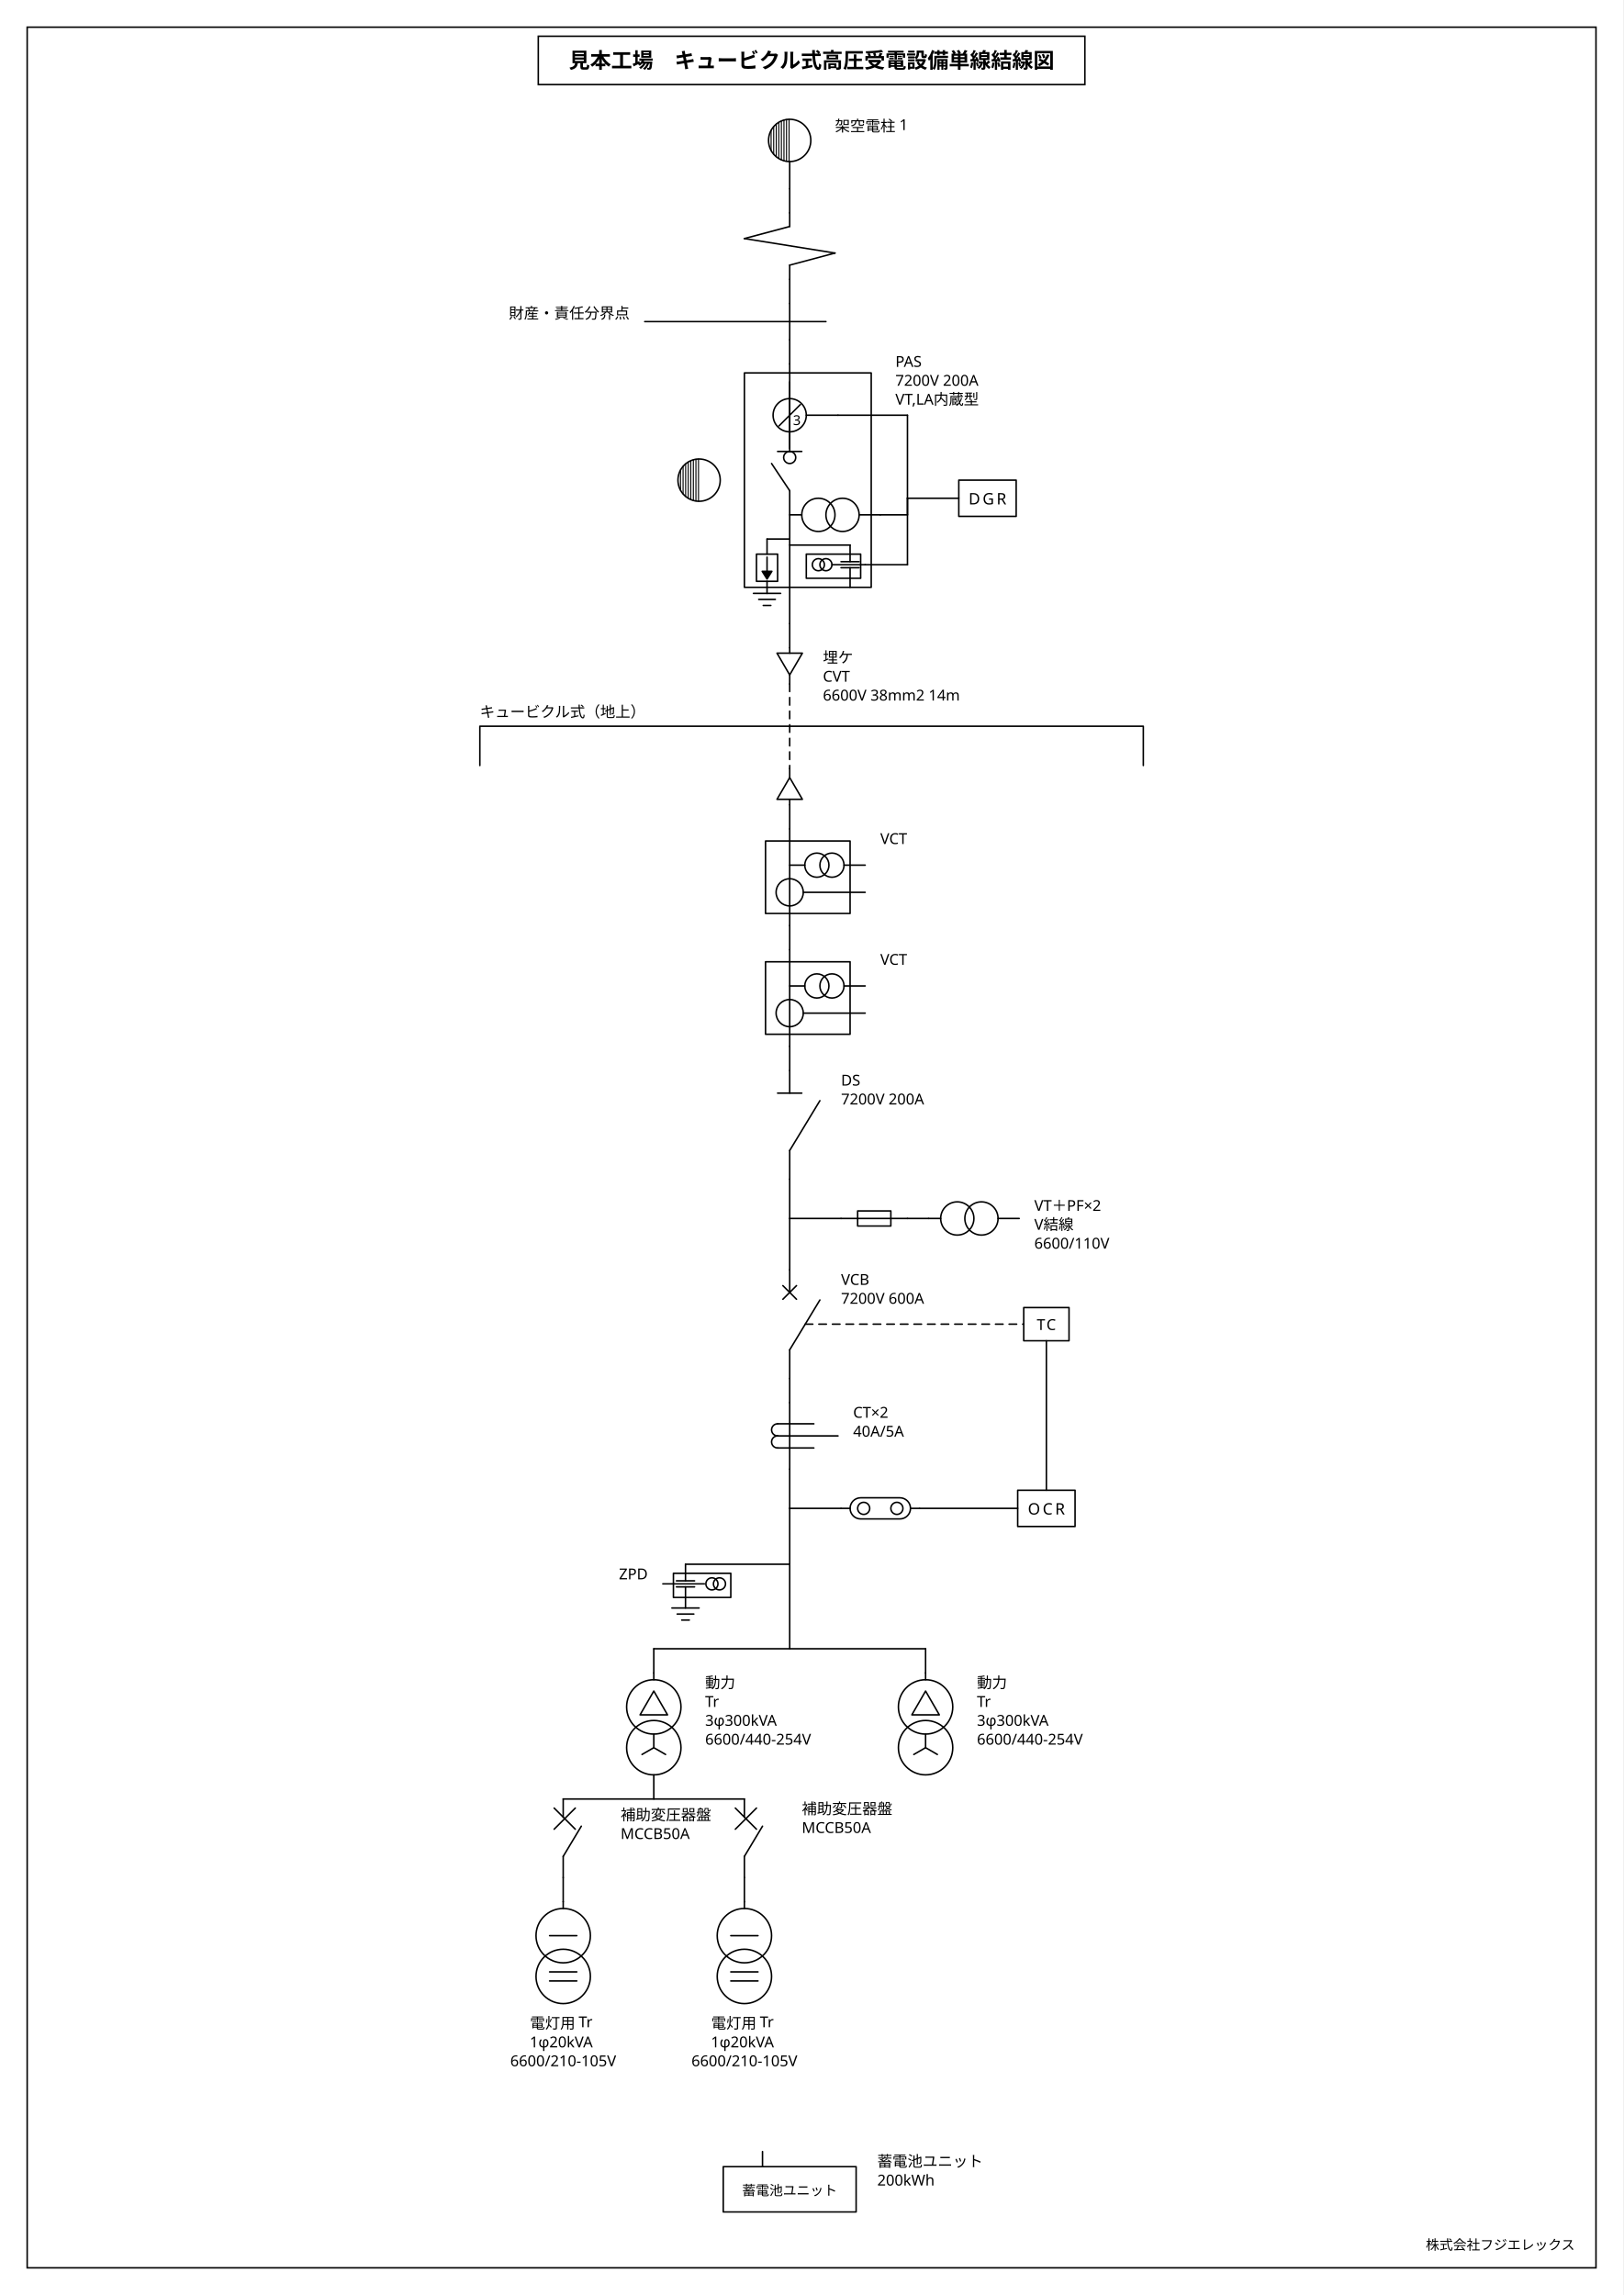
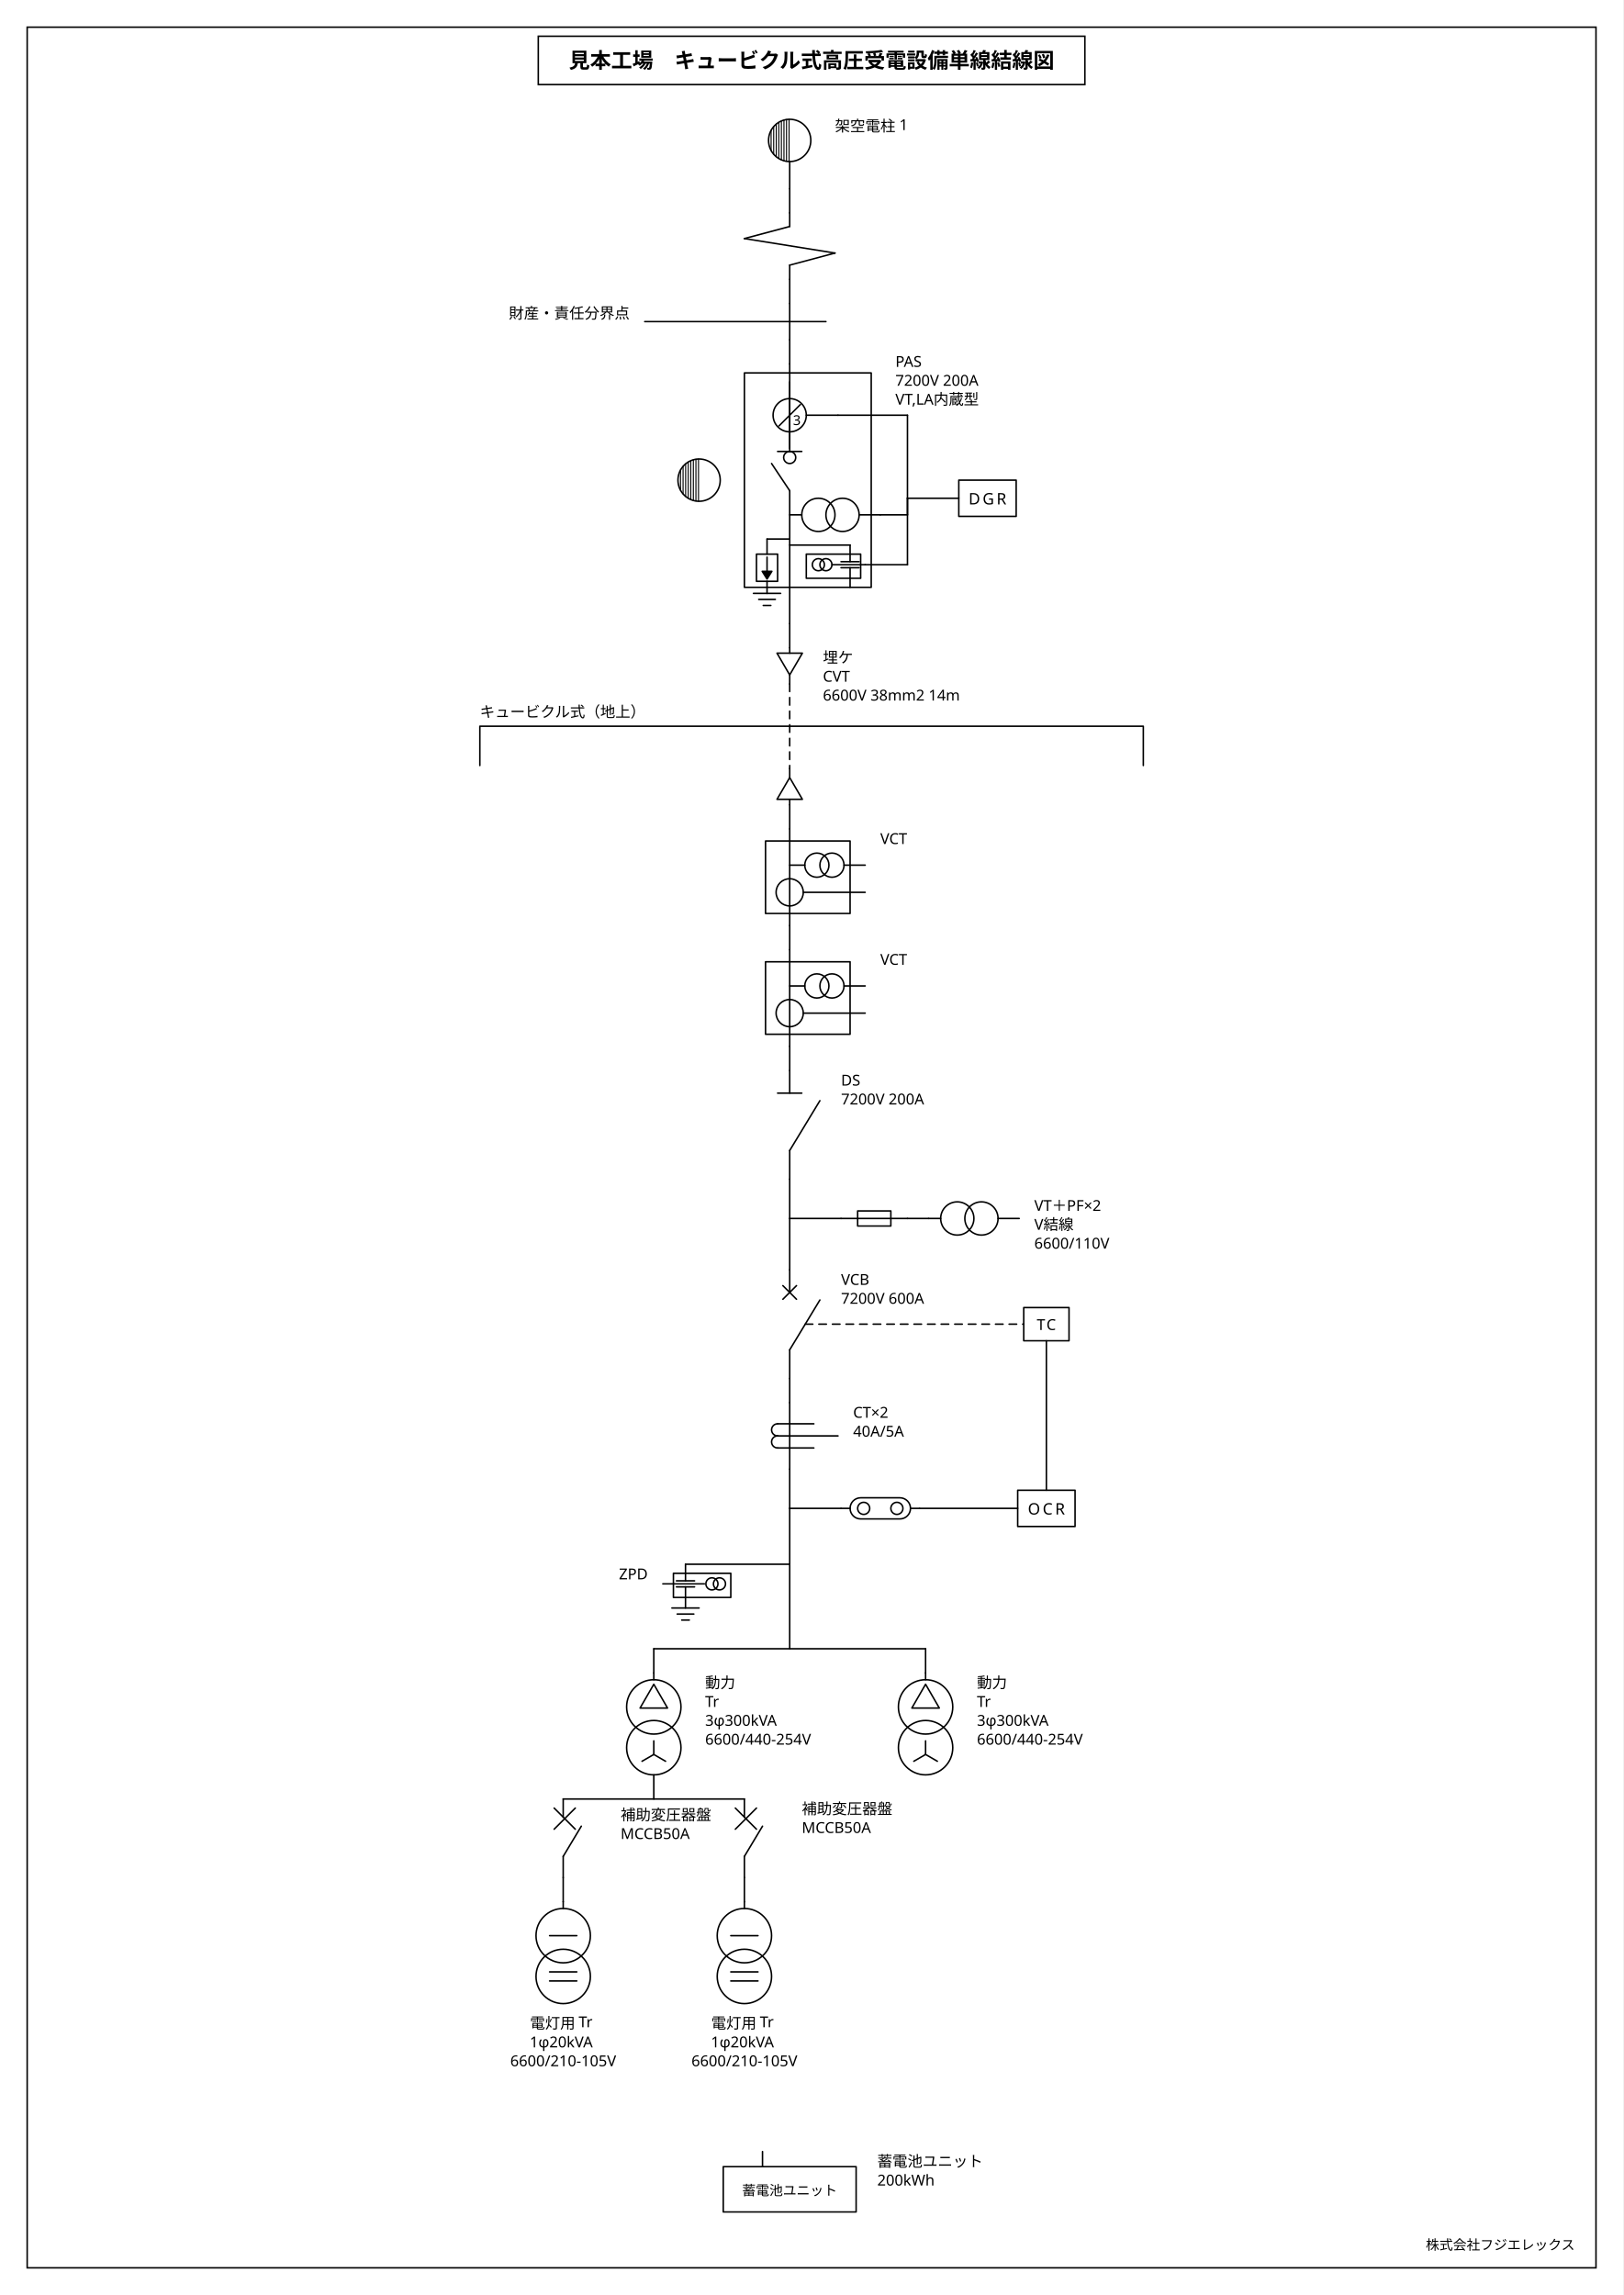
<svg xmlns="http://www.w3.org/2000/svg" viewBox="0 0 1075 1520" width="1075" height="1520">
  <rect x="0" y="0" width="1075" height="1520" fill="#fff" />
  <g stroke="#000" fill="none">
    <rect x="18" y="18" width="1039" height="1484" stroke-width="1" />
    <rect x="356.5" y="24" width="362" height="32" stroke-width="1" />
  </g>
  <text x="537.5" y="45" font-size="14" font-weight="700" text-anchor="middle" font-family="IPAGothic, 'IPAゴシック', 'Noto Sans JP', 'Hiragino Kaku Gothic ProN', 'Yu Gothic', sans-serif" fill="#000">見本工場　キュービクル式高圧受電設備単線結線図</text>
  <text x="1043" y="1490" font-size="9" text-anchor="end" font-family="IPAGothic, 'IPAゴシック', 'Noto Sans JP', 'Hiragino Kaku Gothic ProN', 'Yu Gothic', sans-serif" fill="#000">株式会社フジエレックス</text>
  <g transform="translate(523 77) scale(1)">
    <g stroke="#000" fill="none" stroke-linecap="round" stroke-linejoin="round" color="#000">
      <path d="M -205.2 404 L 234.2 404 M -205.2 404 L -205.2 430 M 234.2 404 L 234.2 430" fill="none" stroke-width="1" />
      <text x="-205.2" y="398" font-size="10" font-family="IPAGothic, 'IPAゴシック', 'Noto Sans JP', 'Hiragino Kaku Gothic ProN', 'Yu Gothic', sans-serif" fill="currentColor" stroke="none">キュービクル式（地上）</text>
      <line x1="0" y1="48" x2="0" y2="64" stroke-width="1" />
      <line x1="0" y1="108" x2="0" y2="124" stroke-width="1" />
      <line x1="0" y1="148" x2="0" y2="164" stroke-width="1" />
      <line x1="0" y1="280" x2="-15" y2="280" stroke-width="1" />
      <line x1="0" y1="284" x2="40" y2="284" stroke-width="1" />
      <line x1="32" y1="198" x2="78" y2="198" stroke-width="1" />
      <line x1="78" y1="198" x2="78" y2="253" stroke-width="1" />
      <line x1="60" y1="264" x2="78" y2="264" stroke-width="1" />
      <line x1="78" y1="264" x2="78" y2="253" stroke-width="1" />
      <line x1="50" y1="297" x2="78" y2="297" stroke-width="1" />
      <line x1="78" y1="297" x2="78" y2="253" stroke-width="1" />
      <line x1="78" y1="253" x2="112" y2="253" stroke-width="1" />
      <line x1="0" y1="336" x2="0" y2="352" stroke-width="1" />
      <line x1="0" y1="376" x2="0" y2="432" stroke-width="1" stroke-dasharray="5 4" />
      <line x1="0" y1="456" x2="0" y2="472" stroke-width="1" />
      <line x1="0" y1="536" x2="0" y2="552" stroke-width="1" />
      <line x1="0" y1="616" x2="0" y2="632" stroke-width="1" />
      <line x1="0" y1="704" x2="0" y2="730" stroke-width="1" />
      <line x1="0" y1="730" x2="34" y2="730" stroke-width="1" />
      <line x1="78" y1="730" x2="92" y2="730" stroke-width="1" />
      <line x1="0" y1="730" x2="0" y2="764" stroke-width="1" />
      <line x1="0" y1="836" x2="0" y2="852" stroke-width="1" />
      <line x1="0" y1="896" x2="0" y2="922" stroke-width="1" />
      <line x1="0" y1="922" x2="34" y2="922" stroke-width="1" />
      <line x1="86" y1="922" x2="151" y2="922" stroke-width="1" />
      <line x1="10.303" y1="800" x2="155" y2="800" stroke-width="1" stroke-dasharray="5 4" />
      <line x1="170" y1="811" x2="170" y2="910" stroke-width="1" />
      <line x1="0" y1="922" x2="0" y2="959" stroke-width="1" />
      <line x1="0" y1="959" x2="-69" y2="959" stroke-width="1" />
      <line x1="0" y1="959" x2="0" y2="1015" stroke-width="1" />
      <line x1="-90" y1="1015" x2="90" y2="1015" stroke-width="1" />
      <line x1="-90" y1="1015" x2="-90" y2="1031" stroke-width="1" />
      <line x1="90" y1="1015" x2="90" y2="1031" stroke-width="1" />
      <line x1="-90" y1="1098.5" x2="-90" y2="1114.5" stroke-width="1" />
      <line x1="-150" y1="1114.5" x2="-30" y2="1114.5" stroke-width="1" />
      <line x1="-150" y1="1166.5" x2="-150" y2="1182.5" stroke-width="1" />
      <line x1="-30" y1="1166.5" x2="-30" y2="1182.5" stroke-width="1" />
      <g transform="translate(-16 0)">
        <circle cx="16" cy="16" r="14" fill="none" stroke-width="1" />
        <line x1="3.7" y1="9.313" x2="3.7" y2="22.687" stroke-width="0.7" />
        <line x1="5.4" y1="6.855" x2="5.4" y2="25.145" stroke-width="0.7" />
        <line x1="7.1" y1="5.193" x2="7.1" y2="26.807" stroke-width="0.7" />
        <line x1="8.8" y1="3.993" x2="8.8" y2="28.007" stroke-width="0.7" />
        <line x1="10.5" y1="3.126" x2="10.5" y2="28.874" stroke-width="0.7" />
        <line x1="12.2" y1="2.526" x2="12.2" y2="29.474" stroke-width="0.7" />
        <line x1="13.9" y1="2.158" x2="13.9" y2="29.842" stroke-width="0.7" />
        <line x1="15.6" y1="2.006" x2="15.6" y2="29.994" stroke-width="0.7" />
        <line x1="16" y1="30" x2="16" y2="48" stroke-width="1" />
      </g>
      <text x="30" y="10" font-size="10" text-anchor="start" font-family="IPAGothic, 'IPAゴシック', 'Noto Sans JP', 'Hiragino Kaku Gothic ProN', 'Yu Gothic', sans-serif" fill="currentColor" stroke="none">
        <tspan x="30" dy="0">架空電柱 1</tspan>
      </text>
      <g transform="translate(-30 64)">
        <line x1="30" y1="0" x2="30" y2="9" stroke-width="1" />
        <line x1="30" y1="9" x2="0" y2="17" stroke-width="1" />
        <line x1="0" y1="17" x2="60" y2="26.6" stroke-width="1" />
        <line x1="60" y1="26.6" x2="30" y2="34.6" stroke-width="1" />
        <line x1="30" y1="34.6" x2="30" y2="44" stroke-width="1" />
      </g>
      <g transform="translate(-96 124)">
        <line x1="96" y1="0" x2="96" y2="24" stroke-width="1" />
        <line x1="0" y1="12" x2="120" y2="12" stroke-width="1" />
      </g>
      <text x="-106" y="134" font-size="10" text-anchor="end" font-family="IPAGothic, 'IPAゴシック', 'Noto Sans JP', 'Hiragino Kaku Gothic ProN', 'Yu Gothic', sans-serif" fill="currentColor" stroke="none">
        <tspan x="-106" dy="0">財産・責任分界点</tspan>
      </text>
      <g transform="translate(-36 164)">
        <line x1="36" y1="0" x2="36" y2="6" stroke-width="1" />
        <rect x="6" y="6" width="84" height="142" fill="none" stroke-width="1" />
        <line x1="36" y1="6" x2="36" y2="58" stroke-width="1" />
        <line x1="28" y1="58" x2="44" y2="58" stroke-width="1" />
        <circle cx="36" cy="62" r="4" fill="none" stroke-width="1" />
        <line x1="36" y1="84" x2="24" y2="66" stroke-width="1" />
        <line x1="36" y1="84" x2="36" y2="172" stroke-width="1" />
      </g>
      <text x="70" y="166" font-size="10" text-anchor="start" font-family="IPAGothic, 'IPAゴシック', 'Noto Sans JP', 'Hiragino Kaku Gothic ProN', 'Yu Gothic', sans-serif" fill="currentColor" stroke="none">
        <tspan x="70" dy="0">PAS</tspan>
        <tspan x="70" dy="12.5">7200V 200A</tspan>
        <tspan x="70" dy="12.5">VT,LA内蔵型</tspan>
      </text>
      <g transform="translate(-76 225)">
        <circle cx="16" cy="16" r="14" fill="none" stroke-width="1" />
        <line x1="3.7" y1="9.313" x2="3.7" y2="22.687" stroke-width="0.7" />
        <line x1="5.4" y1="6.855" x2="5.4" y2="25.145" stroke-width="0.7" />
        <line x1="7.1" y1="5.193" x2="7.1" y2="26.807" stroke-width="0.7" />
        <line x1="8.8" y1="3.993" x2="8.8" y2="28.007" stroke-width="0.7" />
        <line x1="10.5" y1="3.126" x2="10.5" y2="28.874" stroke-width="0.7" />
        <line x1="12.2" y1="2.526" x2="12.2" y2="29.474" stroke-width="0.7" />
        <line x1="13.9" y1="2.158" x2="13.9" y2="29.842" stroke-width="0.7" />
        <line x1="15.6" y1="2.006" x2="15.6" y2="29.994" stroke-width="0.7" />
      </g>
      <g transform="translate(-20 176)">
        <line x1="20" y1="0" x2="20" y2="44" stroke-width="1" />
        <circle cx="20" cy="22" r="11" fill="none" stroke-width="1" />
        <line x1="12.929" y1="29.071" x2="27.071" y2="14.929" stroke-width="1" />
        <text x="24.75" y="25" font-size="9" text-anchor="middle" dominant-baseline="central" font-family="IPAGothic, 'IPAゴシック', 'Noto Sans JP', 'Hiragino Kaku Gothic ProN', 'Yu Gothic', sans-serif" fill="currentColor" stroke="none">3</text>
        <line x1="31" y1="22" x2="52" y2="22" stroke-width="1" />
      </g>
      <g transform="translate(0 249)">
        <line x1="0" y1="15" x2="8" y2="15" stroke-width="1" />
        <circle cx="19" cy="15" r="11" fill="none" stroke-width="1" />
        <circle cx="35" cy="15" r="11" fill="none" stroke-width="1" />
        <line x1="46" y1="15" x2="60" y2="15" stroke-width="1" />
      </g>
      <g transform="translate(-35 280)">
        <line x1="20" y1="0" x2="20" y2="10" stroke-width="1" />
        <rect x="13" y="10" width="14" height="18" fill="none" stroke-width="1" />
        <line x1="20" y1="12" x2="20" y2="23" stroke-width="1" />
        <polygon points="16.8,21.38 20,26.5 23.2,21.38" fill="currentColor" stroke-width="1" />
        <line x1="20" y1="28" x2="20" y2="36" stroke-width="1" />
        <line x1="11" y1="36" x2="29" y2="36" stroke-width="1" />
        <line x1="14.5" y1="40" x2="25.5" y2="40" stroke-width="1" />
        <line x1="17.5" y1="44" x2="22.5" y2="44" stroke-width="1" />
      </g>
      <g transform="translate(10 284)">
        <line x1="30" y1="0" x2="30" y2="11" stroke-width="1" />
        <rect x="1" y="6" width="36" height="16" fill="none" stroke-width="1" />
        <line x1="24" y1="11" x2="36" y2="11" stroke-width="1" />
        <line x1="24" y1="15" x2="36" y2="15" stroke-width="1" />
        <line x1="30" y1="15" x2="30" y2="28" stroke-width="1" />
        <line x1="18" y1="13" x2="40" y2="13" stroke-width="1" />
        <circle cx="9" cy="13" r="4" fill="none" stroke-width="1" />
        <circle cx="14" cy="13" r="4" fill="none" stroke-width="1" />
      </g>
      <g transform="translate(112 241)">
        <rect x="0" y="0" width="38" height="24" fill="none" stroke-width="1" />
        <text x="19" y="12" font-size="10.5" text-anchor="middle" dominant-baseline="central" font-family="IPAGothic, 'IPAゴシック', 'Noto Sans JP', 'Hiragino Kaku Gothic ProN', 'Yu Gothic', sans-serif" letter-spacing="1.6" fill="currentColor" stroke="none">DGR</text>
      </g>
      <g transform="translate(-12 352)">
        <line x1="12" y1="0" x2="12" y2="3.6" stroke-width="1" />
        <polygon points="3.6,3.6 20.4,3.6 12,18" fill="none" stroke-width="1" />
        <line x1="12" y1="18" x2="12" y2="24" stroke-width="1" />
      </g>
      <text x="22" y="362" font-size="10" text-anchor="start" font-family="IPAGothic, 'IPAゴシック', 'Noto Sans JP', 'Hiragino Kaku Gothic ProN', 'Yu Gothic', sans-serif" fill="currentColor" stroke="none">
        <tspan x="22" dy="0">埋ケ</tspan>
        <tspan x="22" dy="12.5">CVT</tspan>
        <tspan x="22" dy="12.5">6600V 38mm2 14m</tspan>
      </text>
      <g transform="translate(-12 432) rotate(180 12 12)">
        <line x1="12" y1="0" x2="12" y2="3.6" stroke-width="1" />
        <polygon points="3.6,3.6 20.4,3.6 12,18" fill="none" stroke-width="1" />
        <line x1="12" y1="18" x2="12" y2="24" stroke-width="1" />
      </g>
      <g transform="translate(-22 472)">
        <line x1="22" y1="0" x2="22" y2="64" stroke-width="1" />
        <rect x="6" y="8" width="56" height="48" fill="none" stroke-width="1" />
        <line x1="22" y1="24" x2="32" y2="24" stroke-width="1" />
        <circle cx="40" cy="24" r="8" fill="none" stroke-width="1" />
        <circle cx="50" cy="24" r="8" fill="none" stroke-width="1" />
        <line x1="58" y1="24" x2="72" y2="24" stroke-width="1" />
        <circle cx="22" cy="42" r="9" fill="none" stroke-width="1" />
        <line x1="31" y1="42" x2="72" y2="42" stroke-width="1" />
      </g>
      <text x="60" y="482" font-size="10" text-anchor="start" font-family="IPAGothic, 'IPAゴシック', 'Noto Sans JP', 'Hiragino Kaku Gothic ProN', 'Yu Gothic', sans-serif" fill="currentColor" stroke="none">
        <tspan x="60" dy="0">VCT</tspan>
      </text>
      <g transform="translate(-22 552)">
        <line x1="22" y1="0" x2="22" y2="64" stroke-width="1" />
        <rect x="6" y="8" width="56" height="48" fill="none" stroke-width="1" />
        <line x1="22" y1="24" x2="32" y2="24" stroke-width="1" />
        <circle cx="40" cy="24" r="8" fill="none" stroke-width="1" />
        <circle cx="50" cy="24" r="8" fill="none" stroke-width="1" />
        <line x1="58" y1="24" x2="72" y2="24" stroke-width="1" />
        <circle cx="22" cy="42" r="9" fill="none" stroke-width="1" />
        <line x1="31" y1="42" x2="72" y2="42" stroke-width="1" />
      </g>
      <text x="60" y="562" font-size="10" text-anchor="start" font-family="IPAGothic, 'IPAゴシック', 'Noto Sans JP', 'Hiragino Kaku Gothic ProN', 'Yu Gothic', sans-serif" fill="currentColor" stroke="none">
        <tspan x="60" dy="0">VCT</tspan>
      </text>
      <g transform="translate(-24 632)">
        <line x1="24" y1="0" x2="24" y2="15" stroke-width="1" />
        <line x1="16" y1="15" x2="32" y2="15" stroke-width="1" />
        <line x1="24" y1="53" x2="44" y2="20" stroke-width="1" />
        <line x1="24" y1="53" x2="24" y2="72" stroke-width="1" />
      </g>
      <text x="34" y="642" font-size="10" text-anchor="start" font-family="IPAGothic, 'IPAゴシック', 'Noto Sans JP', 'Hiragino Kaku Gothic ProN', 'Yu Gothic', sans-serif" fill="currentColor" stroke="none">
        <tspan x="34" dy="0">DS</tspan>
        <tspan x="34" dy="12.5">7200V 200A</tspan>
      </text>
      <g transform="translate(36 708) rotate(-90 20 22)">
        <line x1="20" y1="0" x2="20" y2="44" stroke-width="1" />
        <rect x="15" y="11" width="10" height="22" fill="none" stroke-width="1" />
      </g>
      <g transform="translate(92 715)">
        <line x1="0" y1="15" x2="8" y2="15" stroke-width="1" />
        <circle cx="19" cy="15" r="11" fill="none" stroke-width="1" />
        <circle cx="35" cy="15" r="11" fill="none" stroke-width="1" />
        <line x1="46" y1="15" x2="60" y2="15" stroke-width="1" />
      </g>
      <text x="162" y="725" font-size="10" text-anchor="start" font-family="IPAGothic, 'IPAゴシック', 'Noto Sans JP', 'Hiragino Kaku Gothic ProN', 'Yu Gothic', sans-serif" fill="currentColor" stroke="none">
        <tspan x="162" dy="0">VT＋PF×2</tspan>
        <tspan x="162" dy="12.5">V結線</tspan>
        <tspan x="162" dy="12.5">6600/110V</tspan>
      </text>
      <g transform="translate(-24 764)">
        <line x1="24" y1="0" x2="24" y2="15" stroke-width="1" />
        <line x1="19.5" y1="10.5" x2="28.5" y2="19.5" stroke-width="1" />
        <line x1="28.5" y1="10.5" x2="19.5" y2="19.5" stroke-width="1" />
        <line x1="24" y1="53" x2="44" y2="20" stroke-width="1" />
        <line x1="24" y1="53" x2="24" y2="72" stroke-width="1" />
      </g>
      <text x="34" y="774" font-size="10" text-anchor="start" font-family="IPAGothic, 'IPAゴシック', 'Noto Sans JP', 'Hiragino Kaku Gothic ProN', 'Yu Gothic', sans-serif" fill="currentColor" stroke="none">
        <tspan x="34" dy="0">VCB</tspan>
        <tspan x="34" dy="12.5">7200V 600A</tspan>
      </text>
      <g transform="translate(-24 852)">
        <line x1="24" y1="0" x2="24" y2="44" stroke-width="1" />
        <line x1="16" y1="14" x2="40" y2="14" stroke-width="1" />
        <line x1="16" y1="30" x2="40" y2="30" stroke-width="1" />
        <line x1="16" y1="22" x2="56" y2="22" stroke-width="1" />
        <path d="M 16 14 A 4 4 0 0 0 16 22" fill="none" stroke-width="1" />
        <path d="M 16 22 A 4 4 0 0 0 16 30" fill="none" stroke-width="1" />
      </g>
      <text x="42" y="862" font-size="10" text-anchor="start" font-family="IPAGothic, 'IPAゴシック', 'Noto Sans JP', 'Hiragino Kaku Gothic ProN', 'Yu Gothic', sans-serif" fill="currentColor" stroke="none">
        <tspan x="42" dy="0">CT×2</tspan>
        <tspan x="42" dy="12.5">40A/5A</tspan>
      </text>
      <g transform="translate(34 911)">
        <line x1="0" y1="11" x2="6" y2="11" stroke-width="1" />
        <rect x="6" y="4" width="40" height="14" rx="7" fill="none" stroke-width="1" />
        <circle cx="15" cy="11" r="4" fill="none" stroke-width="1" />
        <circle cx="37" cy="11" r="4" fill="none" stroke-width="1" />
        <line x1="46" y1="11" x2="52" y2="11" stroke-width="1" />
      </g>
      <g transform="translate(151 910)">
        <rect x="0" y="0" width="38" height="24" fill="none" stroke-width="1" />
        <text x="19" y="12" font-size="10.5" text-anchor="middle" dominant-baseline="central" font-family="IPAGothic, 'IPAゴシック', 'Noto Sans JP', 'Hiragino Kaku Gothic ProN', 'Yu Gothic', sans-serif" letter-spacing="1.6" fill="currentColor" stroke="none">OCR</text>
      </g>
      <g transform="translate(155 789)">
        <rect x="0" y="0" width="30" height="22" fill="none" stroke-width="1" />
        <text x="15" y="11" font-size="10" text-anchor="middle" dominant-baseline="central" font-family="IPAGothic, 'IPAゴシック', 'Noto Sans JP', 'Hiragino Kaku Gothic ProN', 'Yu Gothic', sans-serif" letter-spacing="1" fill="currentColor" stroke="none">TC</text>
      </g>
      <g transform="translate(-84 959)">
        <line x1="15" y1="0" x2="15" y2="11" stroke-width="1" />
        <rect x="7" y="6" width="38" height="16" fill="none" stroke-width="1" />
        <line x1="9" y1="11" x2="21" y2="11" stroke-width="1" />
        <line x1="9" y1="15" x2="21" y2="15" stroke-width="1" />
        <line x1="15" y1="15" x2="15" y2="29" stroke-width="1" />
        <line x1="6" y1="29" x2="24" y2="29" stroke-width="1" />
        <line x1="9.5" y1="33" x2="20.5" y2="33" stroke-width="1" />
        <line x1="12.5" y1="37" x2="17.5" y2="37" stroke-width="1" />
        <line x1="0" y1="13" x2="27.5" y2="13" stroke-width="1" />
        <circle cx="32.5" cy="13" r="4" fill="none" stroke-width="1" />
        <circle cx="37.5" cy="13" r="4" fill="none" stroke-width="1" />
      </g>
      <text x="-94" y="969" font-size="10" text-anchor="end" font-family="IPAGothic, 'IPAゴシック', 'Noto Sans JP', 'Hiragino Kaku Gothic ProN', 'Yu Gothic', sans-serif" fill="currentColor" stroke="none">
        <tspan x="-94" dy="0">ZPD</tspan>
      </text>
      <g transform="translate(-114 1031)">
        <line x1="24" y1="0" x2="24" y2="4.5" stroke-width="1" />
        <circle cx="24" cy="22.5" r="18" fill="none" stroke-width="1" />
        <circle cx="24" cy="49.5" r="18" fill="none" stroke-width="1" />
-         <polygon points="24,12 33.093,27.75 14.907,27.75" fill="none" stroke-width="1" />
-         <line x1="24" y1="49.5" x2="24" y2="40.5" stroke-width="1" />
-         <line x1="24" y1="49.5" x2="31.794" y2="54" stroke-width="1" />
-         <line x1="24" y1="49.5" x2="16.206" y2="54" stroke-width="1" />
+         <polygon points="24,7.5 33.093,23.25 14.907,23.25" fill="none" stroke-width="1" />
+         <line x1="24" y1="54" x2="24" y2="45" stroke-width="1" />
+         <line x1="24" y1="54" x2="31.794" y2="58.5" stroke-width="1" />
+         <line x1="24" y1="54" x2="16.206" y2="58.5" stroke-width="1" />
      </g>
      <text x="-56" y="1041" font-size="10" text-anchor="start" font-family="IPAGothic, 'IPAゴシック', 'Noto Sans JP', 'Hiragino Kaku Gothic ProN', 'Yu Gothic', sans-serif" fill="currentColor" stroke="none">
        <tspan x="-56" dy="0">動力</tspan>
        <tspan x="-56" dy="12.5">Tr</tspan>
        <tspan x="-56" dy="12.5">3φ300kVA</tspan>
        <tspan x="-56" dy="12.5">6600/440-254V</tspan>
      </text>
      <g transform="translate(66 1031)">
        <line x1="24" y1="0" x2="24" y2="4.5" stroke-width="1" />
        <circle cx="24" cy="22.5" r="18" fill="none" stroke-width="1" />
        <circle cx="24" cy="49.5" r="18" fill="none" stroke-width="1" />
-         <polygon points="24,12 33.093,27.75 14.907,27.75" fill="none" stroke-width="1" />
-         <line x1="24" y1="49.5" x2="24" y2="40.5" stroke-width="1" />
-         <line x1="24" y1="49.5" x2="31.794" y2="54" stroke-width="1" />
-         <line x1="24" y1="49.5" x2="16.206" y2="54" stroke-width="1" />
+         <polygon points="24,7.5 33.093,23.25 14.907,23.25" fill="none" stroke-width="1" />
+         <line x1="24" y1="54" x2="24" y2="45" stroke-width="1" />
+         <line x1="24" y1="54" x2="31.794" y2="58.5" stroke-width="1" />
+         <line x1="24" y1="54" x2="16.206" y2="58.5" stroke-width="1" />
      </g>
      <text x="124" y="1041" font-size="10" text-anchor="start" font-family="IPAGothic, 'IPAゴシック', 'Noto Sans JP', 'Hiragino Kaku Gothic ProN', 'Yu Gothic', sans-serif" fill="currentColor" stroke="none">
        <tspan x="124" dy="0">動力</tspan>
        <tspan x="124" dy="12.5">Tr</tspan>
        <tspan x="124" dy="12.5">3φ300kVA</tspan>
        <tspan x="124" dy="12.5">6600/440-254V</tspan>
      </text>
      <g transform="translate(-166 1114.5)">
        <line x1="16" y1="0" x2="16" y2="12" stroke-width="1" />
        <line x1="10" y1="6" x2="24" y2="20" stroke-width="1" />
        <line x1="24" y1="6" x2="10" y2="20" stroke-width="1" />
        <line x1="16" y1="38" x2="28" y2="18" stroke-width="1" />
        <line x1="16" y1="38" x2="16" y2="52" stroke-width="1" />
      </g>
      <text x="-112" y="1128.5" font-size="10" text-anchor="start" font-family="IPAGothic, 'IPAゴシック', 'Noto Sans JP', 'Hiragino Kaku Gothic ProN', 'Yu Gothic', sans-serif" fill="currentColor" stroke="none">
        <tspan x="-112" dy="0">補助変圧器盤</tspan>
        <tspan x="-112" dy="12.5">MCCB50A</tspan>
      </text>
      <g transform="translate(-174 1182.5)">
        <line x1="24" y1="0" x2="24" y2="4.5" stroke-width="1" />
        <circle cx="24" cy="22.5" r="18" fill="none" stroke-width="1" />
        <circle cx="24" cy="49.5" r="18" fill="none" stroke-width="1" />
        <line x1="15" y1="22.5" x2="33" y2="22.5" stroke-width="1" />
        <line x1="15" y1="46.5" x2="33" y2="46.5" stroke-width="1" />
        <line x1="15" y1="52.5" x2="33" y2="52.5" stroke-width="1" />
      </g>
      <text x="-150" y="1266.5" font-size="10" text-anchor="middle" font-family="IPAGothic, 'IPAゴシック', 'Noto Sans JP', 'Hiragino Kaku Gothic ProN', 'Yu Gothic', sans-serif" fill="currentColor" stroke="none">
        <tspan x="-150" dy="0">電灯用 Tr</tspan>
        <tspan x="-150" dy="12.5">1φ20kVA</tspan>
        <tspan x="-150" dy="12.5">6600/210-105V</tspan>
      </text>
      <g transform="translate(-46 1114.5)">
        <line x1="16" y1="0" x2="16" y2="12" stroke-width="1" />
        <line x1="10" y1="6" x2="24" y2="20" stroke-width="1" />
        <line x1="24" y1="6" x2="10" y2="20" stroke-width="1" />
        <line x1="16" y1="38" x2="28" y2="18" stroke-width="1" />
        <line x1="16" y1="38" x2="16" y2="52" stroke-width="1" />
      </g>
      <text x="8" y="1124.5" font-size="10" text-anchor="start" font-family="IPAGothic, 'IPAゴシック', 'Noto Sans JP', 'Hiragino Kaku Gothic ProN', 'Yu Gothic', sans-serif" fill="currentColor" stroke="none">
        <tspan x="8" dy="0">補助変圧器盤</tspan>
        <tspan x="8" dy="12.5">MCCB50A</tspan>
      </text>
      <g transform="translate(-54 1182.5)">
        <line x1="24" y1="0" x2="24" y2="4.5" stroke-width="1" />
        <circle cx="24" cy="22.5" r="18" fill="none" stroke-width="1" />
        <circle cx="24" cy="49.5" r="18" fill="none" stroke-width="1" />
        <line x1="15" y1="22.5" x2="33" y2="22.5" stroke-width="1" />
        <line x1="15" y1="46.5" x2="33" y2="46.5" stroke-width="1" />
        <line x1="15" y1="52.5" x2="33" y2="52.5" stroke-width="1" />
      </g>
      <text x="-30" y="1266.5" font-size="10" text-anchor="middle" font-family="IPAGothic, 'IPAゴシック', 'Noto Sans JP', 'Hiragino Kaku Gothic ProN', 'Yu Gothic', sans-serif" fill="currentColor" stroke="none">
        <tspan x="-30" dy="0">電灯用 Tr</tspan>
        <tspan x="-30" dy="12.5">1φ20kVA</tspan>
        <tspan x="-30" dy="12.5">6600/210-105V</tspan>
      </text>
      <g transform="translate(-48 1348)">
        <line x1="30" y1="0" x2="30" y2="10" stroke-width="1" />
        <rect x="4" y="10" width="88" height="30" fill="none" stroke-width="1" />
        <text x="48" y="25" font-size="9" text-anchor="middle" dominant-baseline="central" font-family="IPAGothic, 'IPAゴシック', 'Noto Sans JP', 'Hiragino Kaku Gothic ProN', 'Yu Gothic', sans-serif" fill="currentColor" stroke="none">蓄電池ユニット</text>
      </g>
      <text x="58" y="1358" font-size="10" text-anchor="start" font-family="IPAGothic, 'IPAゴシック', 'Noto Sans JP', 'Hiragino Kaku Gothic ProN', 'Yu Gothic', sans-serif" fill="currentColor" stroke="none">
        <tspan x="58" dy="0">蓄電池ユニット</tspan>
        <tspan x="58" dy="12.5">200kWh</tspan>
      </text>
    </g>
  </g>
</svg>
